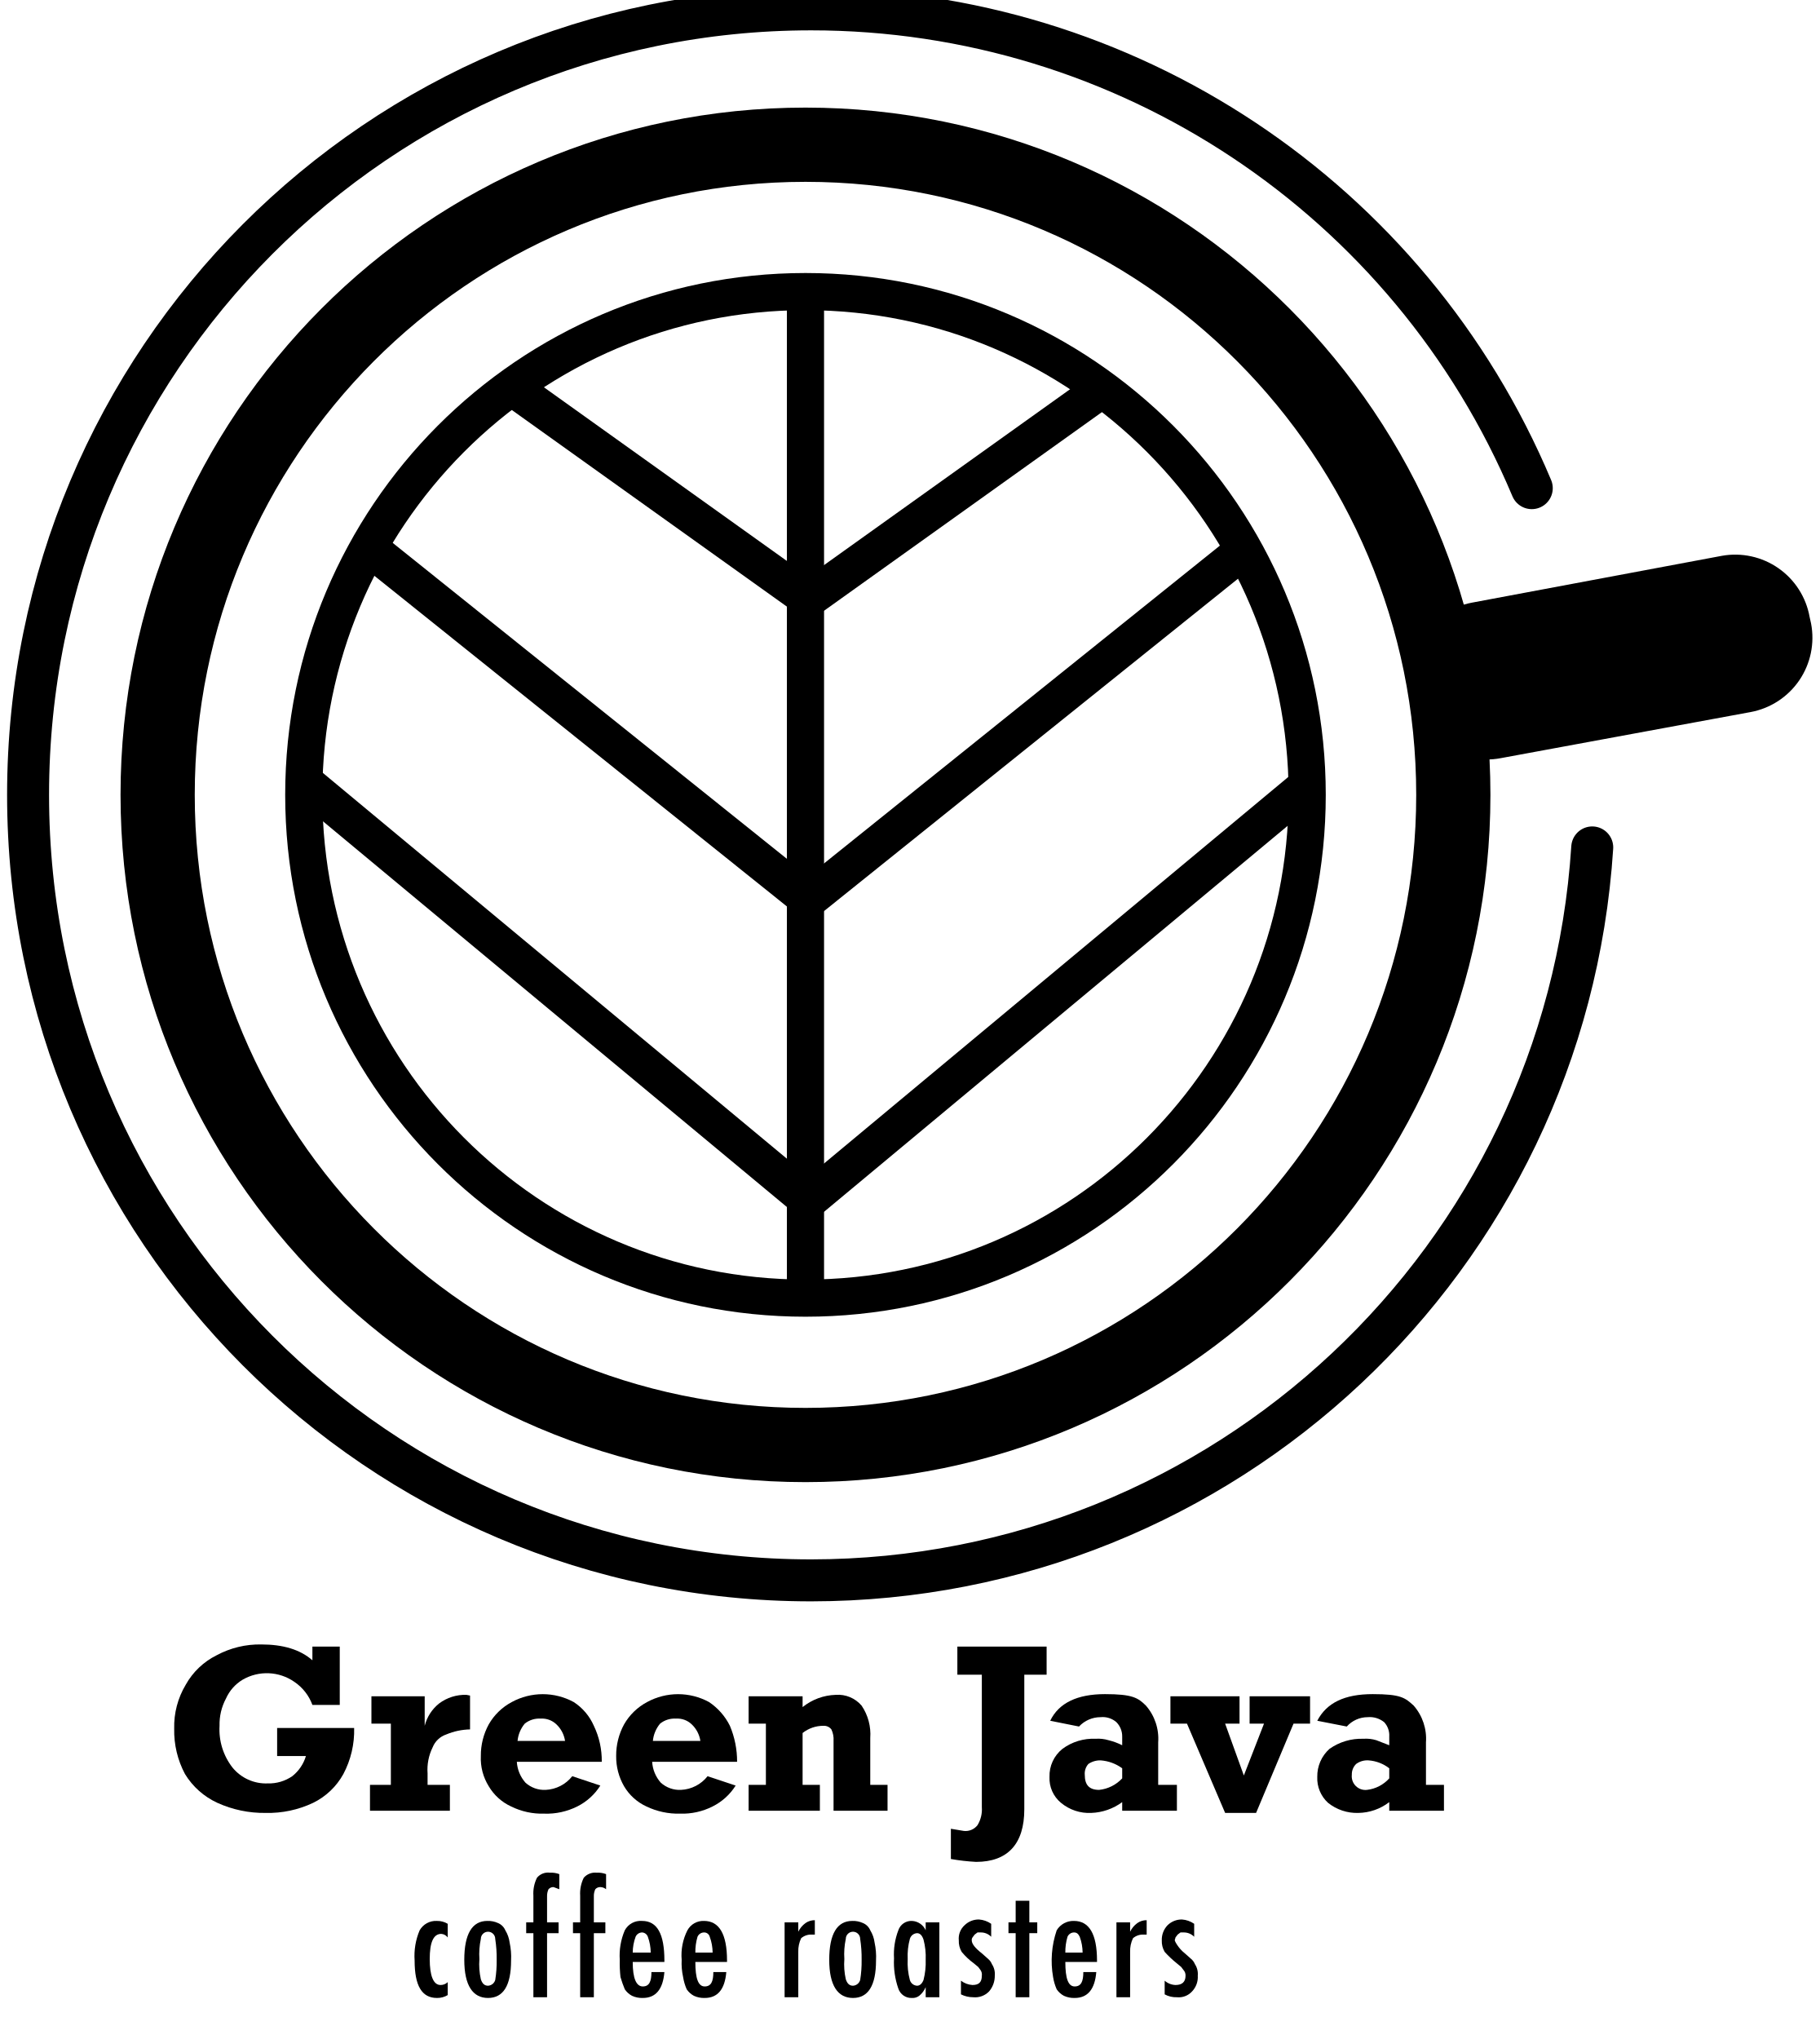
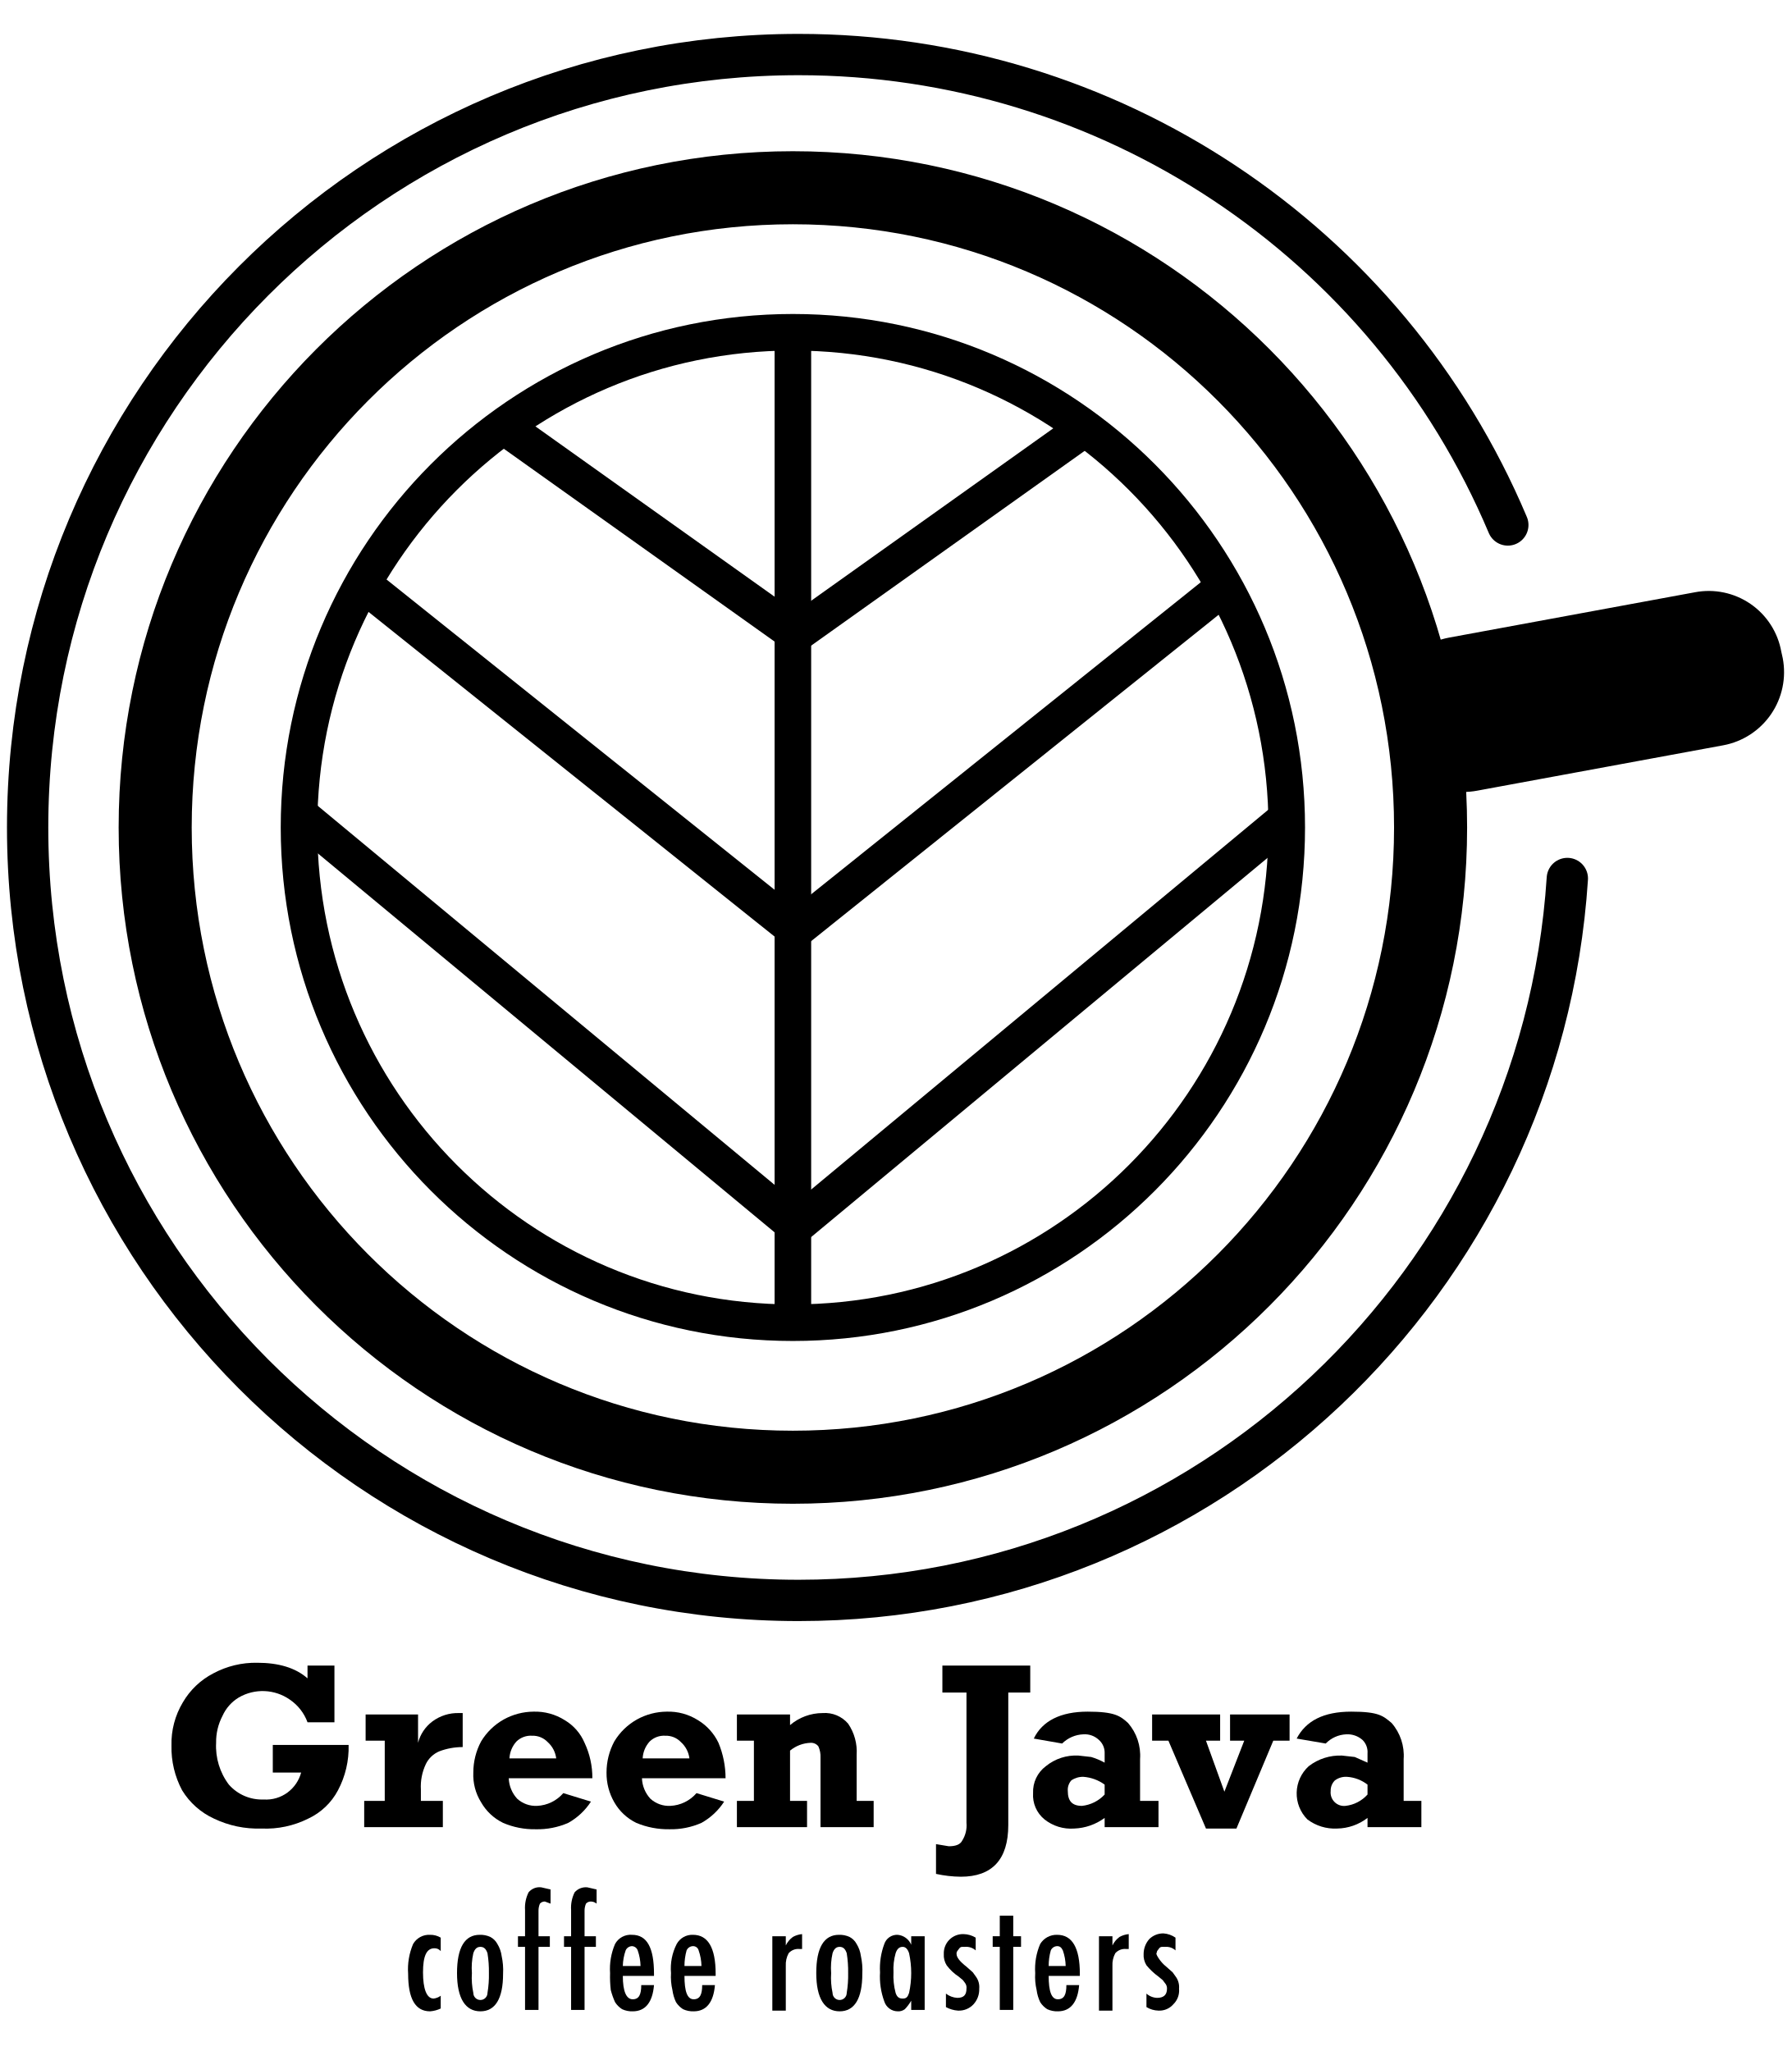
- <svg xmlns="http://www.w3.org/2000/svg" id="Layer_1" data-name="Layer 1" width="252.8" height="283.2" viewBox="0 0 252.8 283.2">
-   <ellipse cx="111.9" cy="110.4" rx="90" ry="90.3" fill="none" stroke="#000" stroke-miterlimit="10" stroke-width="10.31" />
-   <ellipse cx="111.9" cy="110.4" rx="69.7" ry="69.9" fill="none" stroke="#000" stroke-miterlimit="10" stroke-width="5.16" />
-   <line x1="111.9" y1="180.3" x2="111.9" y2="40.6" fill="none" stroke="#000" stroke-miterlimit="10" stroke-width="5.16" />
-   <line x1="111.9" y1="83.5" x2="153.6" y2="53.7" fill="none" stroke="#000" stroke-miterlimit="10" stroke-width="5.16" />
-   <line x1="111.9" y1="125.3" x2="171.7" y2="77.3" fill="none" stroke="#000" stroke-miterlimit="10" stroke-width="5.16" />
-   <line x1="111.9" y1="167.1" x2="182.3" y2="108.5" fill="none" stroke="#000" stroke-miterlimit="10" stroke-width="5.16" />
-   <line x1="112.7" y1="83.5" x2="71" y2="53.7" fill="none" stroke="#000" stroke-miterlimit="10" stroke-width="5.16" />
-   <line x1="112.7" y1="125.3" x2="52.8" y2="77.3" fill="none" stroke="#000" stroke-miterlimit="10" stroke-width="5.16" />
-   <line x1="112.7" y1="167.1" x2="42.2" y2="108.5" fill="none" stroke="#000" stroke-miterlimit="10" stroke-width="5.16" />
-   <path d="M243.2,98.9l-34.7,6.4a10.5,10.5,0,0,1-12.3-8.4L196,96a10.6,10.6,0,0,1,8.5-12.3l34.7-6.5a10.5,10.5,0,0,1,12.2,8.5l.2.9A10.5,10.5,0,0,1,243.2,98.9Z" />
-   <path d="M43.4,230.6v-1.9h3.8v8.1H43.4a6.6,6.6,0,0,0-2.5-3.2,6.7,6.7,0,0,0-7.2-.3,5.8,5.8,0,0,0-2.3,2.6,7.6,7.6,0,0,0-.9,3.8,8.6,8.6,0,0,0,1.8,5.8,6,6,0,0,0,4.9,2.2,5.7,5.7,0,0,0,3.4-1,5.6,5.6,0,0,0,1.9-2.8h-4V240H49.2a12.9,12.9,0,0,1-1.5,6.4,9.6,9.6,0,0,1-4.2,4,14.6,14.6,0,0,1-6.6,1.4,15.7,15.7,0,0,1-6.7-1.4,10.3,10.3,0,0,1-4.5-4,12.8,12.8,0,0,1-1.5-6.3,11.3,11.3,0,0,1,1.6-6.1,10,10,0,0,1,4.3-4.1,12.6,12.6,0,0,1,6.2-1.5C39.3,228.4,41.7,229.1,43.4,230.6Z" />
-   <path d="M65.3,235.5v4.7a9,9,0,0,0-3.3.7,3.1,3.1,0,0,0-1.9,1.8,7,7,0,0,0-.7,3.6v1.6h3.1v3.6H51.4v-3.6h2.9v-8.5H51.6v-3.8H59v4.1a5.8,5.8,0,0,1,2-3.1,6,6,0,0,1,3.8-1.2Z" />
-   <path d="M83.6,244.7H71.8a4.8,4.8,0,0,0,1.2,2.9,3.9,3.9,0,0,0,2.8,1,5,5,0,0,0,3.7-1.9l3.9,1.3a8,8,0,0,1-3.2,2.9,9.5,9.5,0,0,1-4.6,1,9.7,9.7,0,0,1-4.6-1,7,7,0,0,1-3.1-2.8,7.3,7.3,0,0,1-1.1-4.2,9,9,0,0,1,1.1-4.4,8,8,0,0,1,3.2-3.1,9,9,0,0,1,8.6,0,7.5,7.5,0,0,1,2.8,3.3A11.2,11.2,0,0,1,83.6,244.7Zm-8.5-6a3.2,3.2,0,0,0-2.2.7,4.4,4.4,0,0,0-1,2.4h6.6a4,4,0,0,0-1.2-2.3A2.9,2.9,0,0,0,75.1,238.7Z" />
-   <path d="M102.4,244.7H90.6a4.8,4.8,0,0,0,1.2,2.9,3.9,3.9,0,0,0,2.8,1,5,5,0,0,0,3.7-1.9l3.9,1.3a8,8,0,0,1-3.2,2.9,9.3,9.3,0,0,1-4.5,1,10.2,10.2,0,0,1-4.7-1,7,7,0,0,1-3.1-2.8,8.2,8.2,0,0,1-1.1-4.2,9,9,0,0,1,1.1-4.4,8,8,0,0,1,3.2-3.1,9,9,0,0,1,8.6,0,8.5,8.5,0,0,1,2.9,3.3A12.7,12.7,0,0,1,102.4,244.7Zm-8.5-6a3.2,3.2,0,0,0-2.2.7,4.4,4.4,0,0,0-1,2.4h6.6a4,4,0,0,0-1.2-2.3A2.9,2.9,0,0,0,93.9,238.7Z" />
-   <path d="M120.9,241.4v6.5h2.4v3.6h-7.5v-9.7a3.2,3.2,0,0,0-.3-1.6,1.3,1.3,0,0,0-1.1-.5,4.6,4.6,0,0,0-2.9,1v7.2h2.4v3.6H104v-3.6h2.4v-8.5H104v-3.8h7.5v1.5a7.7,7.7,0,0,1,4.6-1.7,4.3,4.3,0,0,1,3.6,1.5A7.1,7.1,0,0,1,120.9,241.4Z" />
-   <path d="M142.3,232.6v18.7c0,4.8-2.3,7.3-6.7,7.3a28.8,28.8,0,0,1-3.5-.4V254l1.8.3a2.1,2.1,0,0,0,1.9-.8,4.2,4.2,0,0,0,.6-2.5V232.6H133v-3.9h12.4v3.9Z" />
-   <path d="M160.9,242v5.9h2.6v3.6h-7.6v-1.2a7.7,7.7,0,0,1-4.3,1.5,6.1,6.1,0,0,1-4.2-1.4,4.4,4.4,0,0,1-1.6-3.6,4.8,4.8,0,0,1,1.8-3.9,7.2,7.2,0,0,1,4.6-1.4,5,5,0,0,1,1.8.2,8.9,8.9,0,0,1,1.9.7v-1.2a2.8,2.8,0,0,0-.8-2,2.9,2.9,0,0,0-2.2-.7,4.1,4.1,0,0,0-3,1.3l-4-.8c1.2-2.5,3.8-3.7,7.6-3.7s4.6.5,5.7,1.6A7,7,0,0,1,160.9,242Zm-8.2,6.6a5.1,5.1,0,0,0,3.2-1.6v-1.4a5.8,5.8,0,0,0-3-1.1,2.9,2.9,0,0,0-1.7.5,2,2,0,0,0-.5,1.5C150.7,247.9,151.3,248.6,152.7,248.6Z" />
-   <path d="M170.2,239.4l2.6,7.2,2.8-7.2h-2v-3.8H182v3.8h-2.3l-5.2,12.4h-4.3l-5.3-12.4h-2.3v-3.8h9.6v3.8Z" />
-   <path d="M198.1,242v5.9h2.5v3.6H193v-1.2a7.2,7.2,0,0,1-4.3,1.5,6.4,6.4,0,0,1-4.2-1.4,4.6,4.6,0,0,1-1.5-3.6,5.1,5.1,0,0,1,1.7-3.9,7.7,7.7,0,0,1,4.7-1.4,5,5,0,0,1,1.8.2l1.8.7v-1.2a2.7,2.7,0,0,0-.7-2,3.2,3.2,0,0,0-2.3-.7,3.9,3.9,0,0,0-2.9,1.3L183,239c1.3-2.5,3.8-3.7,7.7-3.7s4.5.5,5.7,1.6A7,7,0,0,1,198.1,242Zm-8.2,6.6A4.9,4.9,0,0,0,193,247v-1.4a5.3,5.3,0,0,0-2.9-1.1,2.6,2.6,0,0,0-1.7.5,2,2,0,0,0-.6,1.5A1.9,1.9,0,0,0,189.9,248.6Z" />
-   <path d="M62.2,267.2v1.9a1.2,1.2,0,0,0-.9-.5c-1.1,0-1.6,1.2-1.6,3.5s.5,3.6,1.5,3.6a1.4,1.4,0,0,0,1-.4v1.8a2.8,2.8,0,0,1-1.5.4c-2.1,0-3.1-1.7-3.1-5.2a9.1,9.1,0,0,1,.7-4.2,2.6,2.6,0,0,1,2.4-1.3A2.8,2.8,0,0,1,62.2,267.2Z" />
-   <path d="M71,272.3c0,3.5-1.1,5.2-3.2,5.2s-3.3-1.7-3.3-5.3,1.1-5.4,3.2-5.4a3.3,3.3,0,0,1,1.5.3,1.9,1.9,0,0,1,1,1,4.3,4.3,0,0,1,.6,1.7A9.4,9.4,0,0,1,71,272.3Zm-2-.1a17.5,17.5,0,0,0-.2-2.9,1,1,0,0,0-2,0,10.2,10.2,0,0,0-.2,2.8,9.5,9.5,0,0,0,.2,2.8c.2.6.5.9,1,.9a1.1,1.1,0,0,0,1-.8A16,16,0,0,0,69,272.2Z" />
-   <path d="M73.1,267h1v-3.7a4.9,4.9,0,0,1,.5-2.5,2,2,0,0,1,1.8-.7,3.2,3.2,0,0,1,1.3.2v2.1l-.8-.3a.9.9,0,0,0-.7.3,2.2,2.2,0,0,0-.2,1V267h1.6v1.5H76v8.9H74.1v-8.9h-1Z" />
-   <path d="M79.6,267h1v-3.7a4.9,4.9,0,0,1,.5-2.5,2.1,2.1,0,0,1,1.8-.7,3.2,3.2,0,0,1,1.3.2v2.1a1.3,1.3,0,0,0-.8-.3.9.9,0,0,0-.7.3,2.2,2.2,0,0,0-.2,1V267h1.6v1.5H82.5v8.9H80.6v-8.9h-1Z" />
-   <path d="M90.5,273.9h1.8q-.3,3.6-3,3.6a3.3,3.3,0,0,1-1.5-.3,2.8,2.8,0,0,1-1-.9,16.2,16.2,0,0,1-.6-1.7,17.7,17.7,0,0,1-.1-2.4,8.9,8.9,0,0,1,.7-4.1,2.5,2.5,0,0,1,2.4-1.3c2.1,0,3.1,1.8,3.1,5.5v.2H87.9c0,2.3.5,3.4,1.4,3.4S90.5,275.2,90.5,273.9Zm-.1-2.7A6.5,6.5,0,0,0,90,269a.9.9,0,0,0-.8-.6,1,1,0,0,0-.9.6,6.5,6.5,0,0,0-.4,2.2Z" />
-   <path d="M99.1,273.9h1.8q-.3,3.6-3,3.6a3.3,3.3,0,0,1-1.5-.3,2.8,2.8,0,0,1-1-.9,6.9,6.9,0,0,1-.5-1.7,9,9,0,0,1-.2-2.4,7.6,7.6,0,0,1,.8-4.1,2.5,2.5,0,0,1,2.3-1.3c2.1,0,3.2,1.8,3.2,5.5v.2H96.6c0,2.3.4,3.4,1.3,3.4S99.1,275.2,99.1,273.9Zm-.1-2.7a6.5,6.5,0,0,0-.4-2.2.8.8,0,0,0-.8-.6,1,1,0,0,0-.9.6,7.4,7.4,0,0,0-.3,2.2Z" />
-   <path d="M109,267h1.9v1.3a3.2,3.2,0,0,1,1-1.2,2.2,2.2,0,0,1,1.3-.4v2h-.4a2.1,2.1,0,0,0-1.5.5,4.1,4.1,0,0,0-.4,1.9v6.3H109Z" />
-   <path d="M121.7,272.3c0,3.5-1.1,5.2-3.2,5.2s-3.3-1.7-3.3-5.3,1.1-5.4,3.2-5.4a3.3,3.3,0,0,1,1.5.3,1.9,1.9,0,0,1,1,1,4.3,4.3,0,0,1,.6,1.7A9.4,9.4,0,0,1,121.7,272.3Zm-2-.1a17.5,17.5,0,0,0-.2-2.9,1,1,0,0,0-2,0,10.2,10.2,0,0,0-.2,2.8,9.5,9.5,0,0,0,.2,2.8c.2.6.5.9,1,.9a1.1,1.1,0,0,0,1-.8A16,16,0,0,0,119.7,272.2Z" />
-   <path d="M130.5,267v10.4h-1.9V276a3.1,3.1,0,0,1-.9,1.2,1.5,1.5,0,0,1-1,.3,1.9,1.9,0,0,1-1.9-1.3,11,11,0,0,1-.6-4.2,9.3,9.3,0,0,1,.6-3.9,1.9,1.9,0,0,1,1.9-1.3,2.2,2.2,0,0,1,1.9,1.3V267Zm-4.4,5.1a9.3,9.3,0,0,0,.3,2.9,1.1,1.1,0,0,0,1,.8c.4,0,.7-.3.9-.8a9.9,9.9,0,0,0,.3-2.8,9.4,9.4,0,0,0-.3-2.8q-.3-.9-.9-.9a1.1,1.1,0,0,0-1,.8A9,9,0,0,0,126.1,272.1Z" />
-   <path d="M137.7,267.2V269a2,2,0,0,0-1.5-.6h-.4l-.4.3-.3.4a.6.6,0,0,0-.1.4c0,.5.5,1.1,1.4,1.8l.9.8a1.8,1.8,0,0,1,.5.7,2.5,2.5,0,0,1,.4,1.6,3.3,3.3,0,0,1-.8,2.2,2.7,2.7,0,0,1-2.2.8,3.8,3.8,0,0,1-1.7-.4v-1.9a2.9,2.9,0,0,0,1.6.6c.9,0,1.3-.4,1.3-1.3a1.1,1.1,0,0,0-.2-.8l-.3-.4-.6-.5a9.1,9.1,0,0,1-1.7-1.6,2.9,2.9,0,0,1-.4-1.6,2.5,2.5,0,0,1,.8-2.1,2.8,2.8,0,0,1,2-.8A3.4,3.4,0,0,1,137.7,267.2Z" />
-   <path d="M141.1,264H143v3h1.1v1.5H143v8.9h-1.9v-8.9h-1V267h1Z" />
-   <path d="M150.5,273.9h1.8q-.3,3.6-3,3.6a3.3,3.3,0,0,1-1.5-.3,2.8,2.8,0,0,1-1-.9,6.9,6.9,0,0,1-.5-1.7,13.1,13.1,0,0,1,.5-6.5,2.7,2.7,0,0,1,2.4-1.3c2.1,0,3.2,1.8,3.2,5.5v.2H148c0,2.3.4,3.4,1.3,3.4S150.5,275.2,150.5,273.9Zm-.1-2.7a6.5,6.5,0,0,0-.4-2.2c-.2-.4-.4-.6-.8-.6a1,1,0,0,0-.9.6,7.4,7.4,0,0,0-.3,2.2Z" />
-   <path d="M155.1,267H157v1.3a3.2,3.2,0,0,1,1-1.2,2.2,2.2,0,0,1,1.3-.4v2h-.4a2.1,2.1,0,0,0-1.5.5,4.1,4.1,0,0,0-.4,1.9v6.3h-1.9Z" />
-   <path d="M165.9,267.2V269a2,2,0,0,0-1.4-.6H164l-.4.3-.3.4c0,.1-.1.3-.1.4s.5,1.1,1.4,1.8l.9.8a1.8,1.8,0,0,1,.5.7,2.5,2.5,0,0,1,.4,1.6,2.9,2.9,0,0,1-.8,2.2,2.5,2.5,0,0,1-2.1.8,3.3,3.3,0,0,1-1.7-.4v-1.9a2.4,2.4,0,0,0,1.5.6c.9,0,1.4-.4,1.4-1.3a1.1,1.1,0,0,0-.3-.8l-.3-.4-.6-.5a14.2,14.2,0,0,1-1.7-1.6,2.9,2.9,0,0,1-.4-1.6,2.9,2.9,0,0,1,.8-2.1,2.8,2.8,0,0,1,2-.8A3.4,3.4,0,0,1,165.9,267.2Z" />
-   <path d="M221.2,117.7A108.8,108.8,0,0,1,112.7,219.5C52.6,219.5,3.9,170.7,3.9,110.4S52.6,1.3,112.7,1.3A108.6,108.6,0,0,1,212.8,67.8" fill="none" stroke="#000" stroke-linecap="round" stroke-miterlimit="10" stroke-width="5.83" />
+ <svg xmlns="http://www.w3.org/2000/svg" id="Layer_1" data-name="Layer 1" width="252.8" height="289.5" viewBox="0 0 252.8 289.5">
+   <ellipse cx="111.9" cy="116.8" rx="90" ry="90.3" fill="none" stroke="#000" stroke-miterlimit="10" stroke-width="10.31" />
+   <ellipse cx="111.9" cy="116.8" rx="69.7" ry="69.9" fill="none" stroke="#000" stroke-miterlimit="10" stroke-width="5.16" />
+   <line x1="111.9" y1="186.6" x2="111.9" y2="46.9" fill="none" stroke="#000" stroke-miterlimit="10" stroke-width="5.16" />
+   <line x1="111.9" y1="89.8" x2="153.6" y2="60.1" fill="none" stroke="#000" stroke-miterlimit="10" stroke-width="5.16" />
+   <line x1="111.9" y1="131.6" x2="171.7" y2="83.7" fill="none" stroke="#000" stroke-miterlimit="10" stroke-width="5.16" />
+   <line x1="111.9" y1="173.4" x2="182.3" y2="114.9" fill="none" stroke="#000" stroke-miterlimit="10" stroke-width="5.16" />
+   <line x1="112.7" y1="89.8" x2="71" y2="60.1" fill="none" stroke="#000" stroke-miterlimit="10" stroke-width="5.16" />
+   <line x1="112.7" y1="131.6" x2="52.8" y2="83.7" fill="none" stroke="#000" stroke-miterlimit="10" stroke-width="5.16" />
+   <line x1="112.7" y1="173.4" x2="42.2" y2="114.9" fill="none" stroke="#000" stroke-miterlimit="10" stroke-width="5.16" />
+   <path d="M243.2,105.2l-34.7,6.4a10.5,10.5,0,0,1-12.3-8.4l-.2-.9A10.6,10.6,0,0,1,204.5,90l34.7-6.4A10.4,10.4,0,0,1,251.4,92l.2.9A10.5,10.5,0,0,1,243.2,105.2Z" />
+   <path d="M43.4,236.9v-1.8h3.8v8H43.4a6.6,6.6,0,0,0-2.5-3.2,6.7,6.7,0,0,0-7.2-.3,5.8,5.8,0,0,0-2.3,2.6,7.9,7.9,0,0,0-.9,3.8,9,9,0,0,0,1.8,5.9,6.2,6.2,0,0,0,4.9,2.1,5.1,5.1,0,0,0,3.4-1,5.2,5.2,0,0,0,1.9-2.8h-4v-3.9H49.2a12.9,12.9,0,0,1-1.5,6.4,9.1,9.1,0,0,1-4.2,4,13.4,13.4,0,0,1-6.6,1.4,14.4,14.4,0,0,1-6.7-1.4,10.3,10.3,0,0,1-4.5-4,12.8,12.8,0,0,1-1.5-6.3,11.3,11.3,0,0,1,1.6-6.1,10.6,10.6,0,0,1,4.3-4.1,12.6,12.6,0,0,1,6.2-1.5C39.3,234.7,41.7,235.4,43.4,236.9Z" />
+   <path d="M65.3,241.8v4.8a9.3,9.3,0,0,0-3.3.6,3.7,3.7,0,0,0-1.9,1.8,7.4,7.4,0,0,0-.7,3.6v1.6h3.1v3.7H51.4v-3.7h2.9v-8.5H51.6V242H59v4a5.5,5.5,0,0,1,2-3,6,6,0,0,1,3.8-1.2Z" />
+   <path d="M83.6,251H71.8a4.5,4.5,0,0,0,1.2,2.9,3.9,3.9,0,0,0,2.8,1,5.2,5.2,0,0,0,3.7-1.8l3.9,1.2a9.1,9.1,0,0,1-3.2,3,10.8,10.8,0,0,1-4.6.9,11.1,11.1,0,0,1-4.6-.9,7.2,7.2,0,0,1-3.1-2.9,7.3,7.3,0,0,1-1.1-4.2,9.3,9.3,0,0,1,1.1-4.4,8.7,8.7,0,0,1,3.2-3.1,8.8,8.8,0,0,1,4.2-1.1,7.8,7.8,0,0,1,4.4,1.2,6.8,6.8,0,0,1,2.8,3.2A11.5,11.5,0,0,1,83.6,251Zm-8.5-6a2.9,2.9,0,0,0-2.2.8,3.8,3.8,0,0,0-1,2.4h6.6a3.7,3.7,0,0,0-1.2-2.3A2.9,2.9,0,0,0,75.1,245Z" />
+   <path d="M102.4,251H90.6a4.5,4.5,0,0,0,1.2,2.9,3.9,3.9,0,0,0,2.8,1,5.2,5.2,0,0,0,3.7-1.8l3.9,1.2a9.1,9.1,0,0,1-3.2,3,10.6,10.6,0,0,1-4.5.9,11.6,11.6,0,0,1-4.7-.9,7.2,7.2,0,0,1-3.1-2.9,8.2,8.2,0,0,1-1.1-4.2,9.3,9.3,0,0,1,1.1-4.4,8.7,8.7,0,0,1,3.2-3.1,8.8,8.8,0,0,1,4.2-1.1,7.8,7.8,0,0,1,4.4,1.2,7.5,7.5,0,0,1,2.9,3.2A13.1,13.1,0,0,1,102.4,251Zm-8.5-6a2.9,2.9,0,0,0-2.2.8,3.8,3.8,0,0,0-1,2.4h6.6a3.7,3.7,0,0,0-1.2-2.3A2.9,2.9,0,0,0,93.9,245Z" />
+   <path d="M120.9,247.7v6.5h2.4v3.7h-7.5v-9.8a3.5,3.5,0,0,0-.3-1.6,1.3,1.3,0,0,0-1.1-.5,4.8,4.8,0,0,0-2.9,1.1v7.1h2.4v3.7H104v-3.7h2.4v-8.5H104V242h7.5v1.5a7.1,7.1,0,0,1,4.6-1.7,4.3,4.3,0,0,1,3.6,1.5A7,7,0,0,1,120.9,247.7Z" />
+   <path d="M142.3,238.9v18.7c0,4.9-2.3,7.3-6.7,7.3a17,17,0,0,1-3.5-.4v-4.2l1.8.3c.9,0,1.6-.2,1.9-.8a4,4,0,0,0,.6-2.5V238.9H133v-3.8h12.4v3.8Z" />
+   <path d="M160.9,248.3v5.9h2.6v3.7h-7.6v-1.3a7.7,7.7,0,0,1-4.3,1.5,6,6,0,0,1-4.2-1.3,4.4,4.4,0,0,1-1.6-3.7,4.5,4.5,0,0,1,1.8-3.8,6.7,6.7,0,0,1,4.6-1.5l1.8.2a9.7,9.7,0,0,1,1.9.8v-1.3a2.4,2.4,0,0,0-.8-1.9,2.9,2.9,0,0,0-2.2-.8,4.5,4.5,0,0,0-3,1.3l-4-.7c1.2-2.5,3.8-3.8,7.6-3.8s4.6.6,5.7,1.6A7,7,0,0,1,160.9,248.3Zm-8.2,6.6a5.1,5.1,0,0,0,3.2-1.6v-1.4a5.8,5.8,0,0,0-3-1.1,2.9,2.9,0,0,0-1.7.5,2,2,0,0,0-.5,1.5C150.7,254.2,151.3,254.9,152.7,254.9Z" />
+   <path d="M170.2,245.7l2.6,7.2,2.8-7.2h-2V242H182v3.7h-2.3l-5.2,12.4h-4.3l-5.3-12.4h-2.3V242h9.6v3.7Z" />
+   <path d="M198.1,248.3v5.9h2.5v3.7H193v-1.3a7.2,7.2,0,0,1-4.3,1.5,6.4,6.4,0,0,1-4.2-1.3,5.2,5.2,0,0,1,.2-7.5,7.2,7.2,0,0,1,4.7-1.5l1.8.2,1.8.8v-1.3a2.4,2.4,0,0,0-.7-1.9,3.2,3.2,0,0,0-2.3-.8,4.3,4.3,0,0,0-2.9,1.3l-4.1-.7c1.3-2.5,3.8-3.8,7.7-3.8s4.5.6,5.7,1.6A7,7,0,0,1,198.1,248.3Zm-8.2,6.6a4.9,4.9,0,0,0,3.1-1.6v-1.4a5.3,5.3,0,0,0-2.9-1.1,2.6,2.6,0,0,0-1.7.5,2,2,0,0,0-.6,1.5A1.9,1.9,0,0,0,189.9,254.9Z" />
+   <path d="M62.2,273.5v1.9a1.1,1.1,0,0,0-.9-.4c-1.1,0-1.6,1.1-1.6,3.4s.5,3.7,1.5,3.7a2.1,2.1,0,0,0,1-.4v1.8a4.2,4.2,0,0,1-1.5.4c-2.1,0-3.1-1.8-3.1-5.3a9.1,9.1,0,0,1,.7-4.2,2.6,2.6,0,0,1,2.4-1.3A2.8,2.8,0,0,1,62.2,273.5Z" />
+   <path d="M71,278.6c0,3.5-1.1,5.3-3.2,5.3s-3.3-1.8-3.3-5.4,1.1-5.4,3.2-5.4a3.3,3.3,0,0,1,1.5.3,2.4,2.4,0,0,1,1,1,4.3,4.3,0,0,1,.6,1.7A9.4,9.4,0,0,1,71,278.6Zm-2-.1a16,16,0,0,0-.2-2.8c-.2-.6-.5-.9-1-.9s-.8.3-1,.9a9.5,9.5,0,0,0-.2,2.8,10.2,10.2,0,0,0,.2,2.8,1,1,0,0,0,2,0A15.2,15.2,0,0,0,69,278.5Z" />
+   <path d="M73.1,273.3h1v-3.7a4.9,4.9,0,0,1,.5-2.5,2,2,0,0,1,1.8-.7l1.3.3v2l-.8-.3a.9.9,0,0,0-.7.3,2.5,2.5,0,0,0-.2,1v3.6h1.6v1.5H76v8.9H74.1v-8.9h-1Z" />
+   <path d="M79.6,273.3h1v-3.7a4.9,4.9,0,0,1,.5-2.5,2.1,2.1,0,0,1,1.8-.7l1.3.3v2a1.3,1.3,0,0,0-.8-.3.9.9,0,0,0-.7.3,2.5,2.5,0,0,0-.2,1v3.6h1.6v1.5H82.5v8.9H80.6v-8.9h-1Z" />
+   <path d="M90.5,280.2h1.8c-.2,2.4-1.2,3.7-3,3.7a3.3,3.3,0,0,1-1.5-.3,3.2,3.2,0,0,1-1-1,10.7,10.7,0,0,1-.6-1.7,16.3,16.3,0,0,1-.1-2.4,8.9,8.9,0,0,1,.7-4.1,2.5,2.5,0,0,1,2.4-1.3c2.1,0,3.1,1.8,3.1,5.5v.3H87.9c0,2.2.5,3.3,1.4,3.3S90.5,281.5,90.5,280.2Zm-.1-2.7a7.1,7.1,0,0,0-.4-2.2.9.9,0,0,0-.8-.6,1,1,0,0,0-.9.6,7.1,7.1,0,0,0-.4,2.2Z" />
+   <path d="M99.1,280.2h1.8c-.2,2.4-1.2,3.7-3,3.7a3.3,3.3,0,0,1-1.5-.3,3.2,3.2,0,0,1-1-1,5.8,5.8,0,0,1-.5-1.7,8.2,8.2,0,0,1-.2-2.4,7.6,7.6,0,0,1,.8-4.1,2.5,2.5,0,0,1,2.3-1.3c2.1,0,3.2,1.8,3.2,5.5v.3H96.6c0,2.2.4,3.3,1.3,3.3S99.1,281.5,99.1,280.2Zm-.1-2.7a7.1,7.1,0,0,0-.4-2.2.8.8,0,0,0-.8-.6,1,1,0,0,0-.9.6,8.1,8.1,0,0,0-.3,2.2Z" />
+   <path d="M109,273.3h1.9v1.3a3.2,3.2,0,0,1,1-1.2,3.3,3.3,0,0,1,1.3-.4v2.1h-.4a1.8,1.8,0,0,0-1.5.6,3.4,3.4,0,0,0-.4,1.8v6.3H109Z" />
+   <path d="M121.7,278.6c0,3.5-1.1,5.3-3.2,5.3s-3.3-1.8-3.3-5.4,1.1-5.4,3.2-5.4a3.3,3.3,0,0,1,1.5.3,2.4,2.4,0,0,1,1,1,4.3,4.3,0,0,1,.6,1.7A9.4,9.4,0,0,1,121.7,278.6Zm-2-.1a16,16,0,0,0-.2-2.8c-.2-.6-.5-.9-1-.9s-.8.3-1,.9a9.5,9.5,0,0,0-.2,2.8,10.2,10.2,0,0,0,.2,2.8,1,1,0,0,0,2,0A15.2,15.2,0,0,0,119.7,278.5Z" />
+   <path d="M130.5,273.3v10.4h-1.9v-1.3a6.2,6.2,0,0,1-.9,1.2,1.5,1.5,0,0,1-1,.3,2,2,0,0,1-1.9-1.4,10.1,10.1,0,0,1-.6-4.1,9.8,9.8,0,0,1,.6-4,1.9,1.9,0,0,1,1.9-1.3,2.3,2.3,0,0,1,1.9,1.4v-1.2Zm-4.4,5.1a9.3,9.3,0,0,0,.3,2.9c.2.6.5.8,1,.8s.7-.2.9-.8a13.2,13.2,0,0,0,0-5.6q-.3-.9-.9-.9c-.5,0-.8.3-1,.9A8.2,8.2,0,0,0,126.1,278.4Z" />
+   <path d="M137.7,273.5v1.8a2,2,0,0,0-1.5-.5h-.4a.5.5,0,0,0-.4.2l-.3.4a.6.6,0,0,0-.1.4c0,.5.5,1.1,1.4,1.8l.9.8.5.7a2.5,2.5,0,0,1,.4,1.6,3.1,3.1,0,0,1-.8,2.2,2.8,2.8,0,0,1-2.2.9,4.1,4.1,0,0,1-1.7-.5v-1.9a2.9,2.9,0,0,0,1.6.6c.9,0,1.3-.4,1.3-1.3a1.1,1.1,0,0,0-.2-.8l-.3-.4-.6-.5a6.7,6.7,0,0,1-1.7-1.6,2.7,2.7,0,0,1-.4-1.6A2.7,2.7,0,0,1,136,273,3.4,3.4,0,0,1,137.7,273.5Z" />
+   <path d="M141.1,270.4H143v2.9h1.1v1.5H143v8.9h-1.9v-8.9h-1v-1.5h1Z" />
+   <path d="M150.5,280.2h1.8c-.2,2.4-1.2,3.7-3,3.7a3.3,3.3,0,0,1-1.5-.3,3.2,3.2,0,0,1-1-1,5.8,5.8,0,0,1-.5-1.7,8.2,8.2,0,0,1-.2-2.4,8.9,8.9,0,0,1,.7-4.1,2.7,2.7,0,0,1,2.4-1.3c2.1,0,3.2,1.8,3.2,5.5v.3H148c0,2.2.4,3.3,1.3,3.3S150.5,281.5,150.5,280.2Zm-.1-2.7a7.1,7.1,0,0,0-.4-2.2c-.2-.4-.4-.6-.8-.6a1,1,0,0,0-.9.6,8.1,8.1,0,0,0-.3,2.2Z" />
+   <path d="M155.1,273.3H157v1.3a3.2,3.2,0,0,1,1-1.2,3.3,3.3,0,0,1,1.3-.4v2.1h-.4a1.8,1.8,0,0,0-1.5.6,3.4,3.4,0,0,0-.4,1.8v6.3h-1.9Z" />
+   <path d="M165.9,273.5v1.8a1.9,1.9,0,0,0-1.4-.5H164a.5.5,0,0,0-.4.2l-.3.4c0,.1-.1.3-.1.4s.5,1.1,1.4,1.8l.9.8.5.7a2.5,2.5,0,0,1,.4,1.6,2.7,2.7,0,0,1-.8,2.2,2.6,2.6,0,0,1-2.1.9,3.4,3.4,0,0,1-1.7-.5v-1.9a2.4,2.4,0,0,0,1.5.6c.9,0,1.4-.4,1.4-1.3a1.1,1.1,0,0,0-.3-.8l-.3-.4-.6-.5a9,9,0,0,1-1.7-1.6,2.7,2.7,0,0,1-.4-1.6,3.2,3.2,0,0,1,.8-2.1,2.8,2.8,0,0,1,2-.8A3.4,3.4,0,0,1,165.9,273.5Z" />
+   <path d="M221.2,124c-3.7,56.9-50.9,101.9-108.5,101.9C52.6,225.9,3.9,177,3.9,116.8S52.6,7.7,112.7,7.7A108.6,108.6,0,0,1,212.8,74.1" fill="none" stroke="#000" stroke-linecap="round" stroke-miterlimit="10" stroke-width="5.83" />
</svg>
